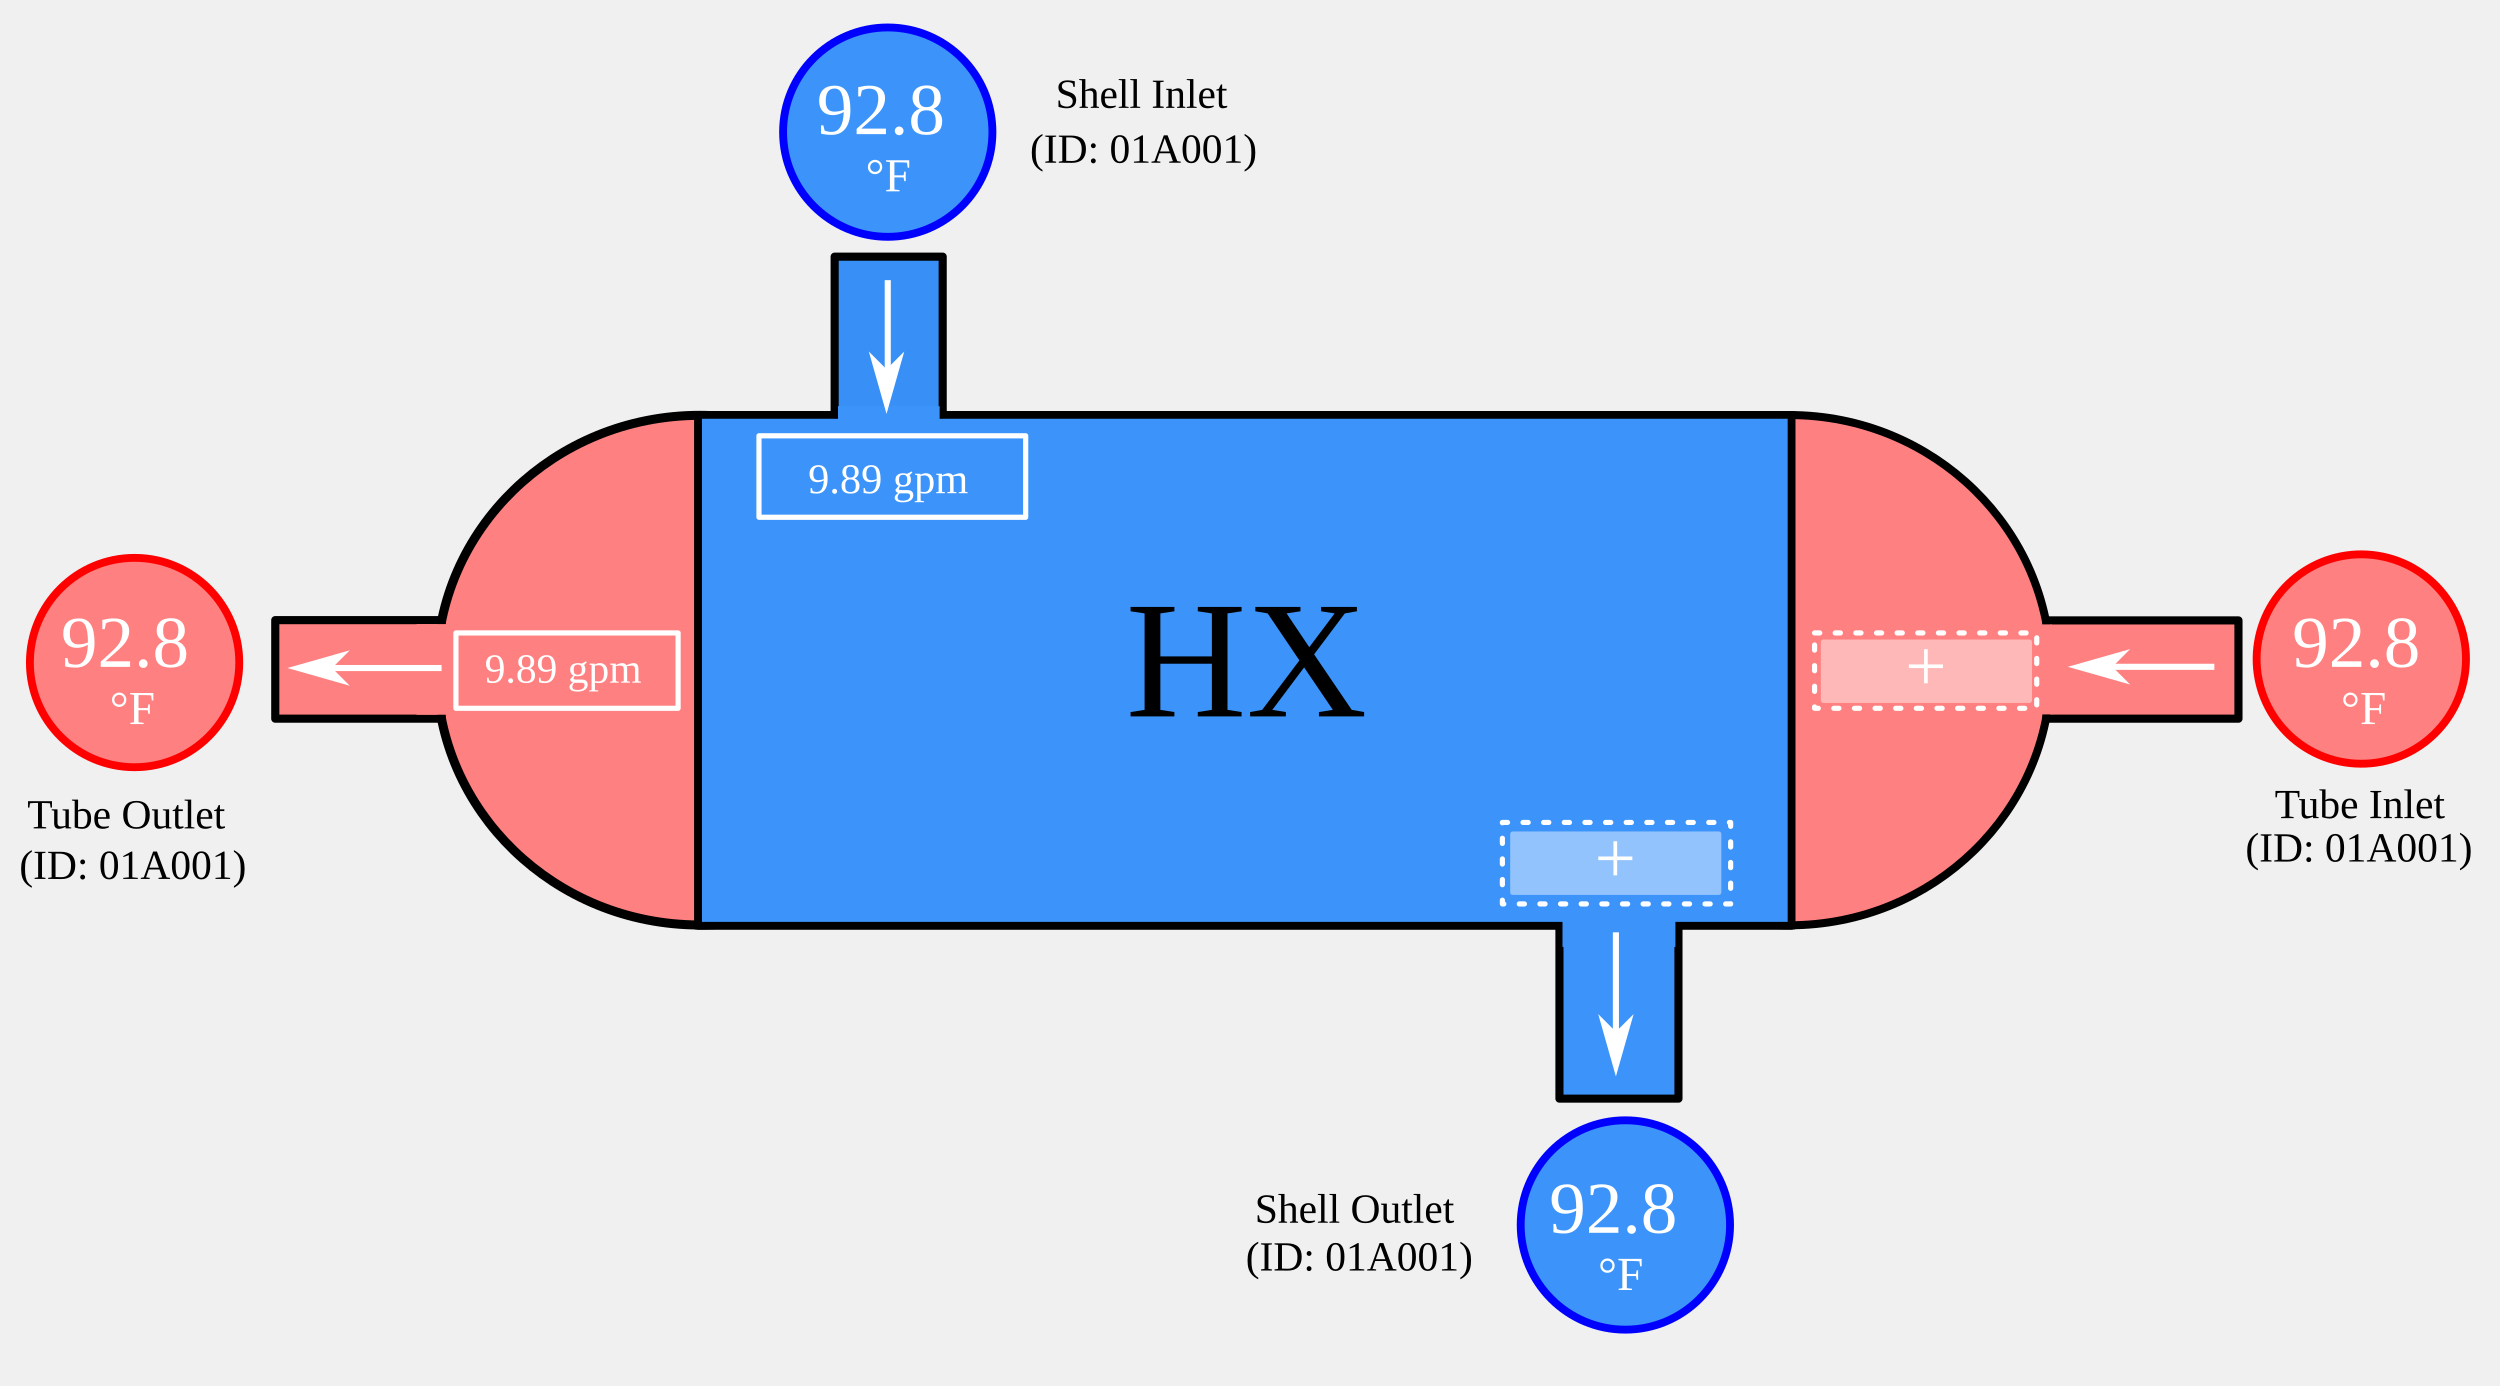
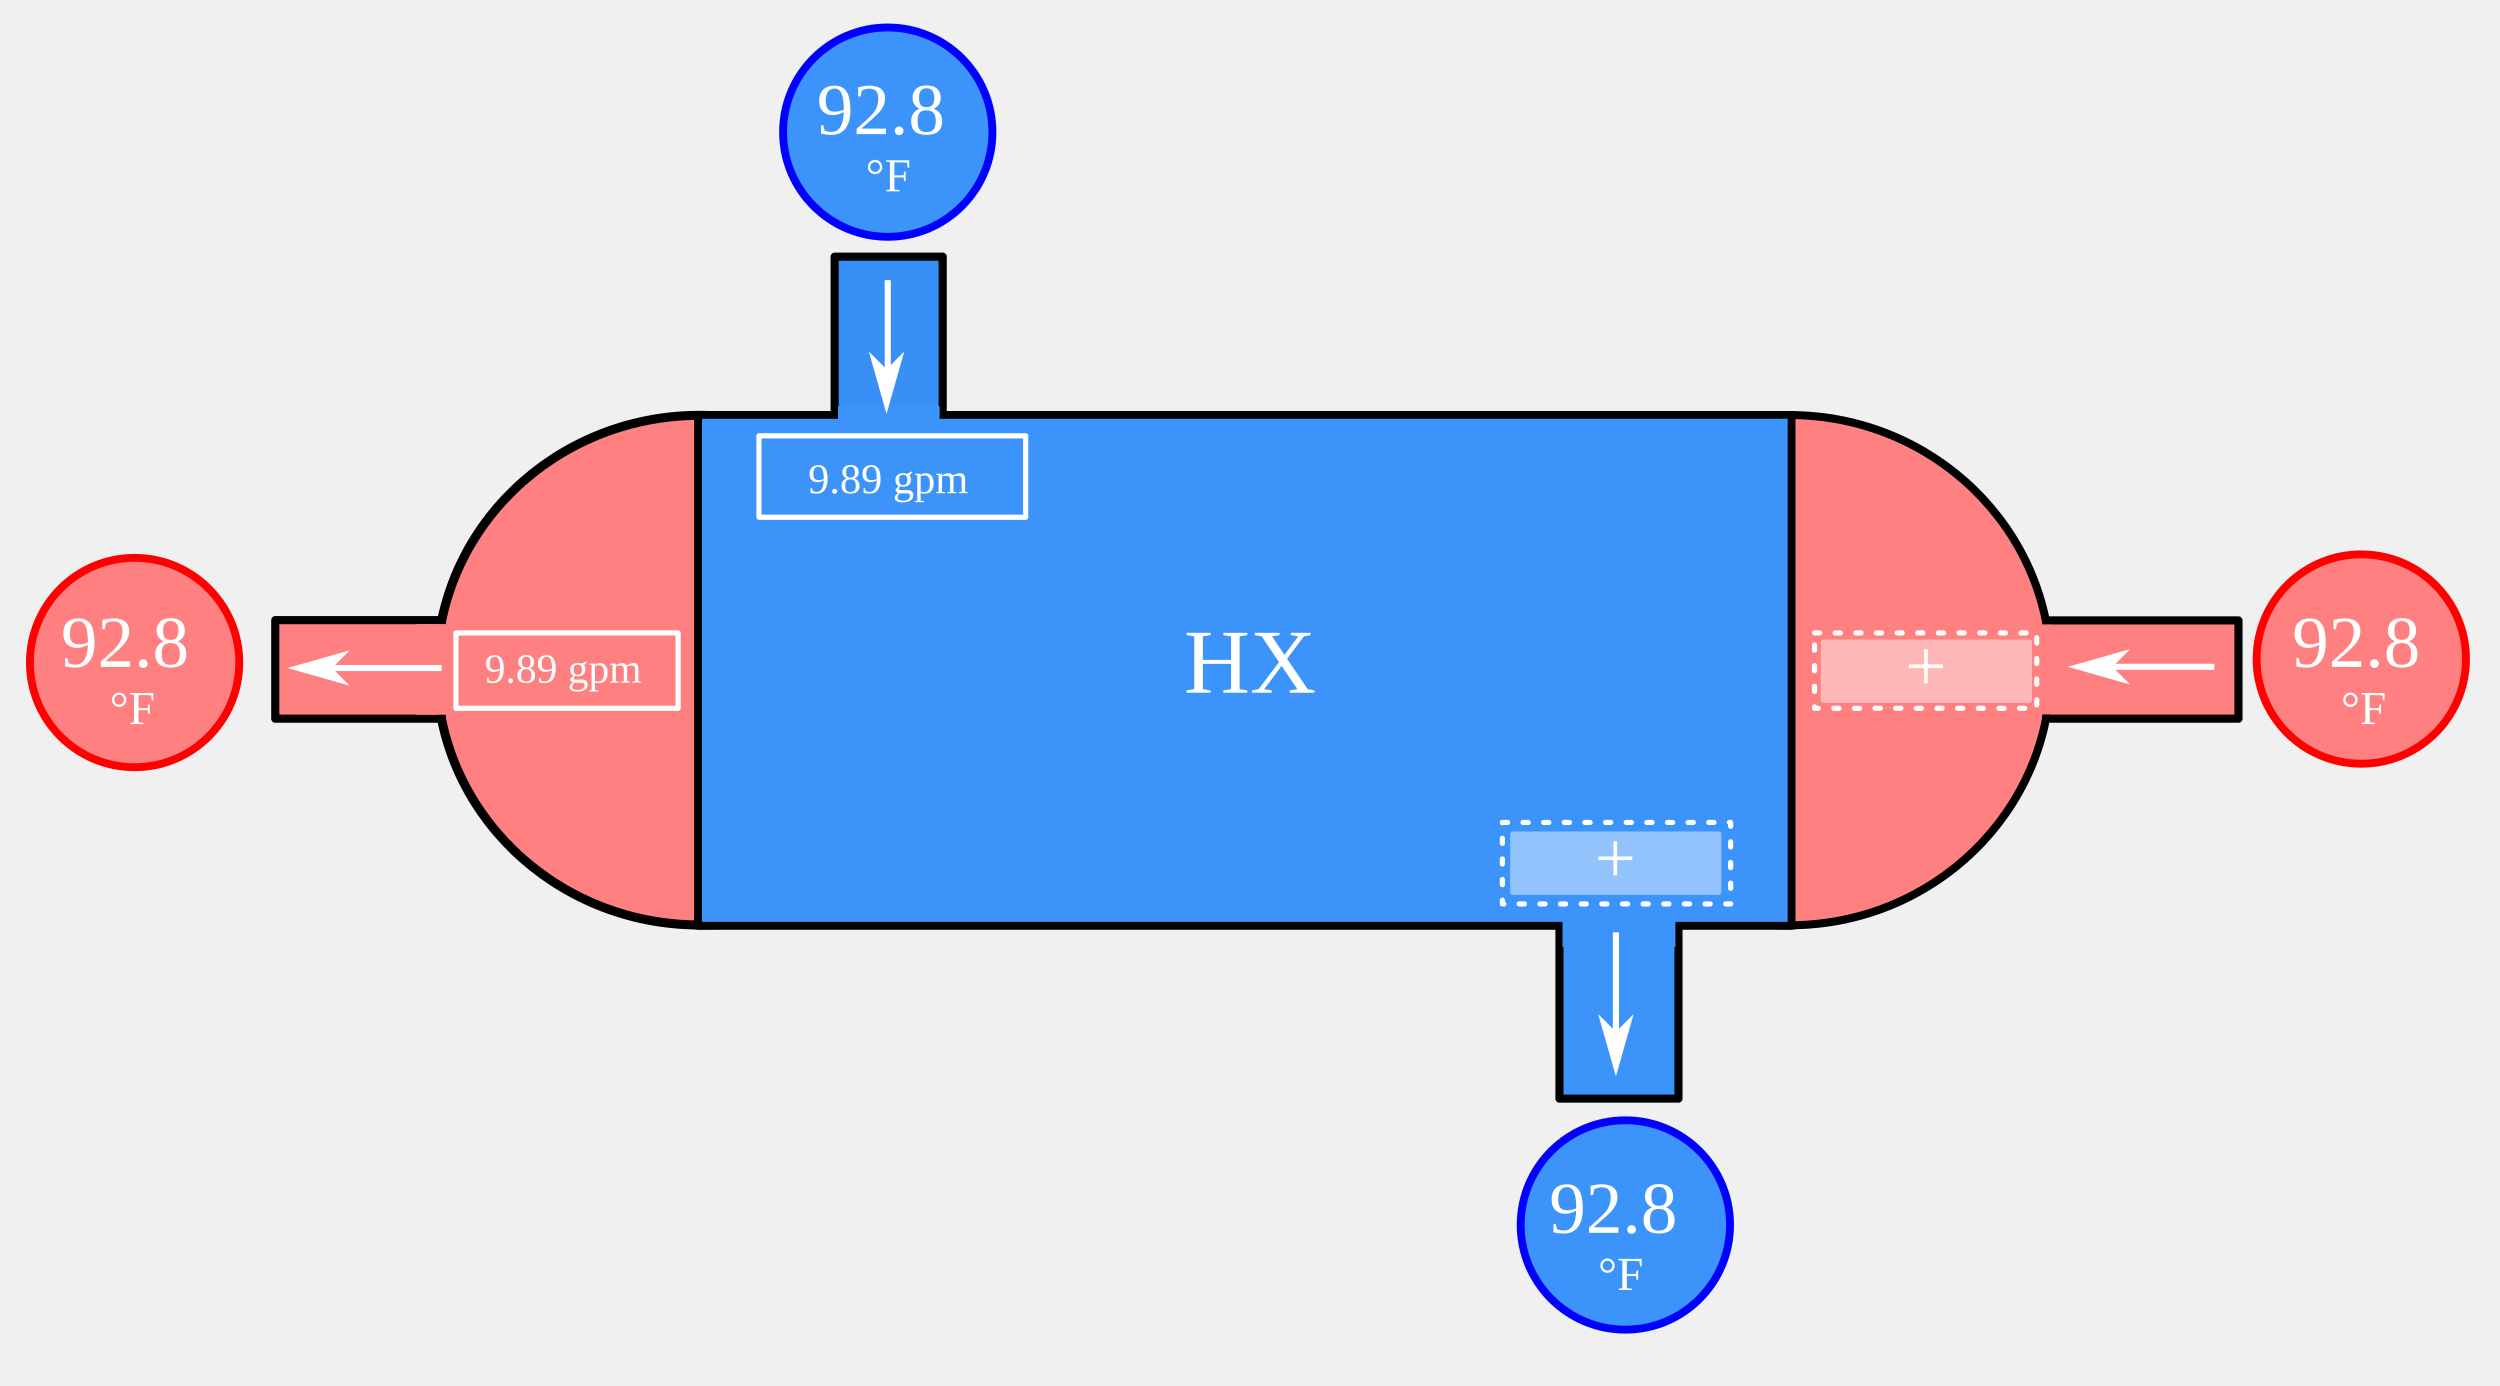
<svg xmlns="http://www.w3.org/2000/svg" version="1.1" id="svg2" x="0px" y="0px" viewBox="0 0 819.2 454" style="enable-background:new 0 0 819.2 1024;" xml:space="preserve">
  <style type="text/css">
	a:hover{text-decoration: none;}
	.st0{fill:#FF8080;stroke:#000000;stroke-width:2.634;stroke-linejoin:round;}
	.st1{fill:#FF8080;stroke:#000000;stroke-width:2.961;}
	.st2{fill:#FFFFFF;stroke:#000000;stroke-width:2.663;stroke-linejoin:round;}
- 	.st3{fill:#3C94FA;stroke:#000000;stroke-width:2.438;}
+ 	.st3{fill:#3C94FA;stroke:#000000;stroke-width:2.438}
	.st4{fill:none;}
	.st5{fill:#FF8080;stroke:#000000;stroke-width:2.669;stroke-linejoin:round;}
	.st6{fill:#0073F9;fill-opacity:0.765;stroke:#000000;stroke-width:2.662;stroke-linejoin:round;}
	.st7{fill:#3C94FA;stroke:#000000;stroke-width:2.662;stroke-linejoin:round;}
- 	.st9{font-size:54.758px;}
+ 	.st9{font-size:30px;fill:white;}
	.st10{fill-rule:evenodd;clip-rule:evenodd;fill:#3C94FA;}
	.st11{fill-rule:evenodd;clip-rule:evenodd;fill:#FF8080;}
	.st12{font-size:11.659px;}
	.st13{fill-rule:evenodd;clip-rule:evenodd;fill:#FFFFFF;stroke:#FFFFFF;}
	.st14{opacity:0.847;fill:none;stroke:#0000FF;stroke-width:2.574;stroke-linecap:round;stroke-dasharray:2.574,7.722;enable-background:new    ;}
	.st15{fill:white;font-size:15.545px;}
	.st16{font-size:13.602px;}
	.st17{fill:none;stroke:#FFFFFF;stroke-width:2;stroke-miterlimit:10;}
	.st18{fill:#FF8080;stroke:#FF0000;stroke-width:2.574;stroke-linecap:round;enable-background:new    ;}
	.st19{fill:#3F0700;}
	.st20{fill:white;font-size:24px;}
	.st21{fill:#3C94FA;stroke:#0000FF;stroke-width:2.574;stroke-linecap:round;enable-background:new    ;}
	.st22{fill:none;stroke:#FFFFFF;stroke-width:1.691;stroke-linecap:round;stroke-linejoin:round;stroke-dasharray:1.691,5.072;}
	.st23{opacity:0.44;fill:#FFFFFF;stroke:#FFFFFF;stroke-width:1.691;stroke-linecap:round;stroke-linejoin:round;}
	.st24{fill:#FFFFFF;}
	.st26{fill:none;stroke:#FFFFFF;stroke-width:1.691;stroke-linecap:round;stroke-linejoin:round;}
	.st27{font-size:13.888px;}
+ 	.hide{display:none;}
</style>
  <defs>

	</defs>
  <path id="path6736" class="st0" d="  M586.3,136c-47.3,0-85.7,37.4-85.7,83.6c0,46.2,38.4,83.6,85.7,83.6c0,0,0,0,0,0c47.3,0,85.7-37.4,85.7-83.6c0,0,0,0,0,0  C672,173.5,633.7,136,586.3,136z" />
  <ellipse id="path4552" class="st1" cx="229.3" cy="219.6" rx="86.2" ry="83.5">
</ellipse>
  <rect id="rect6794" x="228.8" y="136" class="st2" width="358.2" height="167.3">
</rect>
-   <rect id="rect4550" x="228.8" y="136" class="st3" width="358.2" height="167.3">
- </rect>
+   <g>
+     <rect id="rect4550" x="228.8" y="136" class="st3" width="358.2" height="167.3">
+ 	</rect>
+     <text x="50%" y="50%" text-anchor="middle" id="asset_name" class="st8 st9">HX</text>
+   </g>
  <path id="path6276" class="st4" d="  M300.3,301.7l-69.7-0.1v-81.9v-81.9l111.8-0.2c61.5-0.1,141.3-0.2,177.5-0.2l65.8,0v82.3v82.3l-107.8-0.1  C418.5,301.8,338.6,301.7,300.3,301.7L300.3,301.7z" />
  <rect id="rect7266" x="90.2" y="203.2" class="st5" width="54.5" height="32.3">
</rect>
  <rect id="rect7266-48" x="273.5" y="84.1" class="st6" width="35.4" height="51.6">
</rect>
  <rect id="rect7266-48-9" x="511" y="303.6" class="st7" width="39" height="56.4">
</rect>
-   <text id="asset_name" transform="matrix(1 0 0 1 368.8872 234.7461)" class="st8 st9">HX</text>
  <rect id="rect7266-8" x="670.6" y="203.3" class="st5" width="62.9" height="32.2">
</rect>
  <rect id="rect8490" x="274.6" y="133.1" class="st10" width="33.3" height="4.5" />
  <rect id="rect8490-0" x="136.5" y="204.5" class="st11" width="13.5" height="29.7" />
  <rect id="rect8490-5" x="512" y="299.9" class="st10" width="37" height="10.4" />
  <rect id="rect8490-5-0" x="668.9" y="204.6" class="st11" width="3.4" height="29.5" />
  <text transform="matrix(1 0 0 1 264.8091 103.4043)" class="st8 st12"> </text>
  <path class="st4" d="" />
  <path id="path4487" class="st13" d="M290.5,121.7l-4.8-4.8l4.8,16.9l4.8-16.9L290.5,121.7z" />
  <path id="path4286" class="st13" d="  M290.5,131.4" />
  <path class="st4" d="" />
  <path id="path4487-7" class="st13" d="M108.1,218.9l4.8-4.8L96,218.9l16.9,4.8L108.1,218.9z" />
  <path id="path4286-6" class="st13" d="  M98.4,218.9" />
  <path class="st4" d="" />
  <path id="path4487-4" class="st13" d="M529.5,338.8l-4.8-4.8l4.8,16.9l4.8-16.9L529.5,338.8z" />
  <path id="path4286-2" class="st13" d="  M529.5,348.4" />
  <path class="st4" d="" />
  <path id="path4487-7-5" class="st13" d="M691.5,218.5l4.8-4.8l-16.9,4.8l16.9,4.8L691.5,218.5z" />
  <path id="path4286-6-2" class="st13" d="  M681.9,218.5" />
  <g id="flowRoot4275" transform="translate(-5.73877)">
</g>
  <g>
    <g>
      <circle id="path4295-9-1-4" class="st21" cx="532.6" cy="401.4" r="34.3" />
      <a href="#" id="ShellOutlet">
        <text transform="matrix(1 0 0 1 507.6403 403.9592)" class="st8 st20">92.8</text>
        <text transform="matrix(1 0 0 1 523.6398 422.7033)" class="st8 st15">°F</text>
      </a>
    </g>
    <g>
-       <text id="ShellOutlet_title" transform="matrix(1 0 0 1 411.1743 400.6553)" class="st8 st16">Shell Outlet</text>
-       <text id="ShellOutlet_id" transform="matrix(1 0 0 1 408.2012 416.3193)" class="st8 st16">(ID: 01A001)</text>
+       <text id="ShellOutlet_title" transform="matrix(1 0 0 1 411.1743 400.6553)" class="st8 st16 hide">Shell Outlet</text>
+       <text id="ShellOutlet_id" transform="matrix(1 0 0 1 408.2012 416.3193)" class="st8 st16 hide">(ID: 01A001)</text>
    </g>
  </g>
  <line class="st17" x1="108.1" y1="218.9" x2="144.7" y2="218.9" />
  <line class="st17" x1="689" y1="218.5" x2="725.6" y2="218.5" />
  <line class="st17" x1="290.9" y1="128.4" x2="290.9" y2="91.8" />
  <line class="st17" x1="529.5" y1="342.1" x2="529.5" y2="305.5" />
  <g>
    <g>
-       <text id="TubeOutlet_title" transform="matrix(1 0 0 1 8.937 271.4497)" class="st8 st16">Tube Outlet</text>
-       <text id="TubeOutlet_id" transform="matrix(1 0 0 1 6.3271 288.0156)" class="st8 st16">(ID: 01A001)</text>
+       <text id="TubeOutlet_title" transform="matrix(1 0 0 1 8.937 271.4497)" class="st8 st16 hide">Tube Outlet</text>
+       <text id="TubeOutlet_id" transform="matrix(1 0 0 1 6.3271 288.0156)" class="st8 st16 hide">(ID: 01A001)</text>
    </g>
    <g>
      <circle id="path4295-9-1" class="st18" cx="44.1" cy="217.1" r="34.3" />
      <g>
        <a id="TubeOutlet">
          <text id="TubeOutlet_n" transform="matrix(1 0 0 1 19.9541 218.5259)" class="st19 st8 st20">92.8</text>
        </a>
        <text transform="matrix(1 0 0 1 35.9541 237.27)" class="st8 st15">°F</text>
      </g>
    </g>
  </g>
  <g>
    <g>
-       <text id="TubeInlet_title" transform="matrix(1 0 0 1 745.376 268.0825)" class="st8 st16">Tube Inlet</text>
-       <text id="TubeInlet_id" transform="matrix(1 0 0 1 735.7715 282.3076)" class="st8 st16">(ID: 01A001)</text>
+       <text id="TubeInlet_title" transform="matrix(1 0 0 1 745.376 268.0825)" class="st8 st16 hide">Tube Inlet</text>
+       <text id="TubeInlet_id" transform="matrix(1 0 0 1 735.7715 282.3076)" class="st8 st16 hide">(ID: 01A001)</text>
    </g>
    <g>
      <ellipse id="path4295-9-1-4-7" transform="matrix(0.1602 -0.9871 0.9871 0.1602 436.5919 945.0707)" class="st18" cx="773.7" cy="216" rx="34.3" ry="34.3" />
      <g>
        <a id="TubeInlet">
          <text transform="matrix(1 0 0 1 751.0845 218.526)" class="st19 st8 st20">92.8</text>
        </a>
        <text transform="matrix(1 0 0 1 767.0841 237.2702)" class="st8 st15">°F</text>
      </g>
    </g>
  </g>
  <g>
    <g>
-       <text id="ShellInlet_title" transform="matrix(1 0 0 1 345.9185 35.3428)" class="st8 st16">Shell Inlet</text>
-       <text id="ShellInlet_id" transform="matrix(1 0 0 1 337.5059 53.3311)" class="st8 st16">(ID: 01A001)</text>
+       <text id="ShellInlet_title" transform="matrix(1 0 0 1 345.9185 35.3428)" class="st8 st16 hide">Shell Inlet</text>
+       <text id="ShellInlet_id" transform="matrix(1 0 0 1 337.5059 53.3311)" class="st8 st16 hide">(ID: 01A001)</text>
    </g>
    <g>
      <circle id="path4295" class="st21" cx="290.9" cy="43.3" r="34.3" />
      <g>
        <a id="ShellInlet">
          <text transform="matrix(1 0 0 1 267.6403 43.9592)" class="st8 st20">92.8</text>
        </a>
        <text transform="matrix(1 0 0 1 283.6398 62.7033)" class="st8 st15">°F</text>
      </g>
    </g>
  </g>
  <g>
    <a id="TubeInlet_flow">
      <rect id="rect9030-1-1" x="594.6" y="207.4" class="st22" width="72.8" height="24.7" />
      <g>
        <rect id="rect9030-1-1_1_" x="597.5" y="210.4" class="st23" width="67.5" height="19.1" />
        <text transform="matrix(1 0 0 1 624.3043 226.2827)" class="st24 st25 st20">+</text>
      </g>
    </a>
  </g>
  <g>
    <a id="ShellOutlet_flow">
      <rect id="rect9030-2" x="492.3" y="269.5" class="st22" width="74.8" height="26.7" />
      <g>
        <rect id="rect9030-1-1_2_" x="495.7" y="273.3" class="st23" width="67.5" height="19.1" />
        <text transform="matrix(1 0 0 1 522.5308 289.217)" class="st24 st25 st20">+</text>
      </g>
    </a>
  </g>
  <g>
    <rect id="rect9030" x="248.7" y="142.8" class="st26" width="87.4" height="26.7" />
    <a id="ShellInlet_flow">
      <text transform="matrix(1 0 0 1 264.8091 161.6133)" class="st24 st8 st27">9.89 gpm</text>
    </a>
  </g>
  <g>
    <rect id="rect9030-1-1-7" x="149.4" y="207.4" class="st26" width="72.8" height="24.7" />
    <a id="TubeOutlet_flow">
      <text transform="matrix(1 0 0 1 158.8292 223.6892)" class="st24 st8 st16">9.89 gpm</text>
    </a>
  </g>
</svg>
